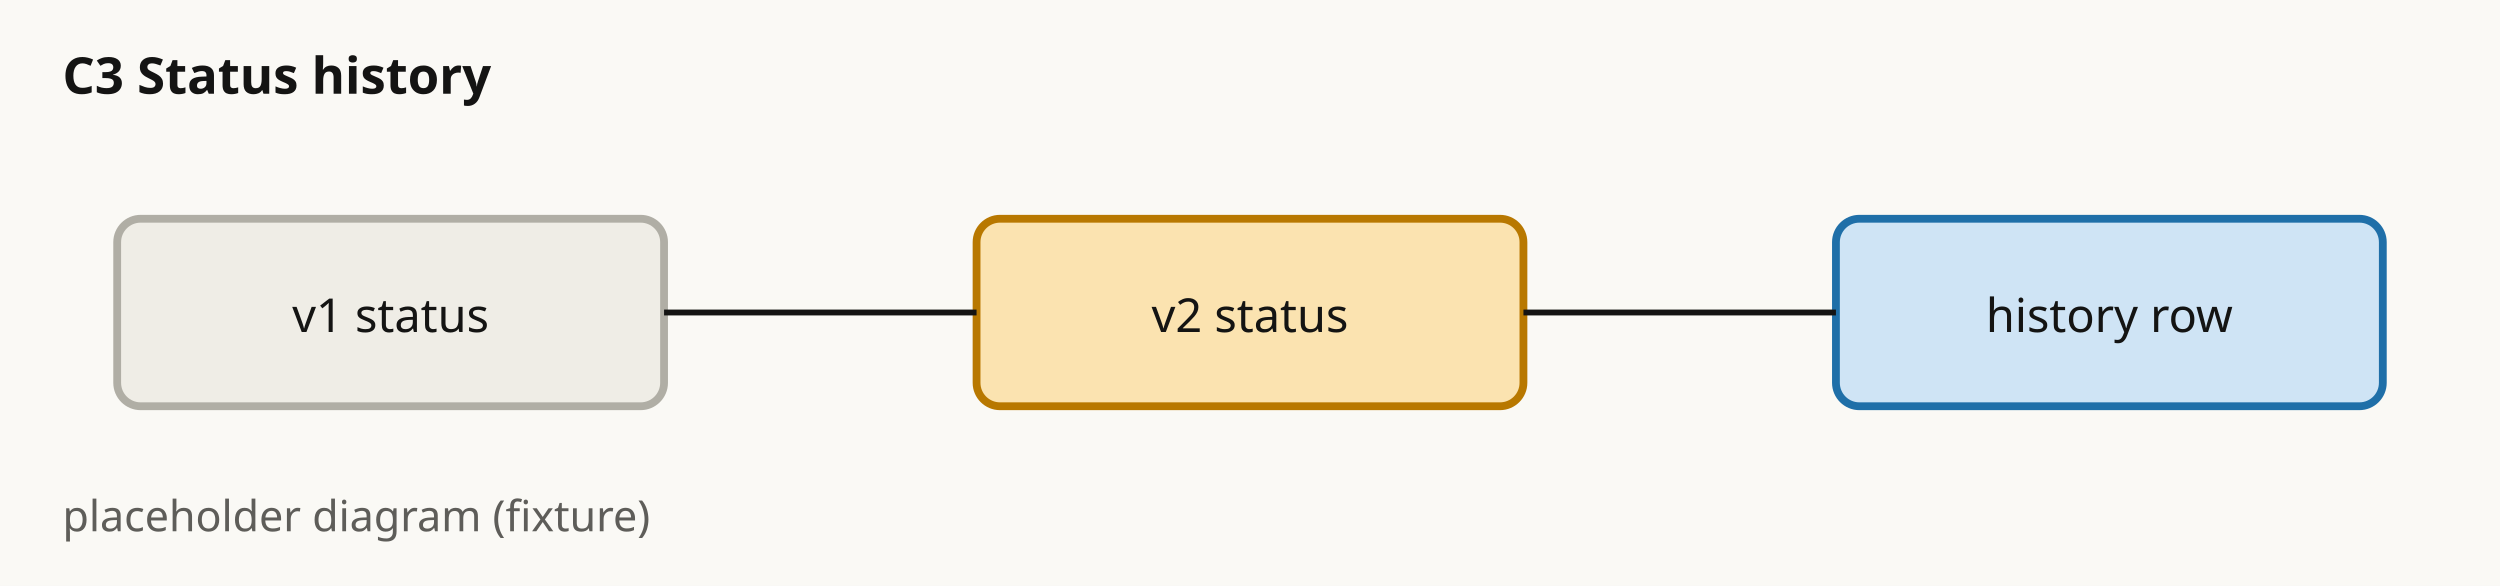
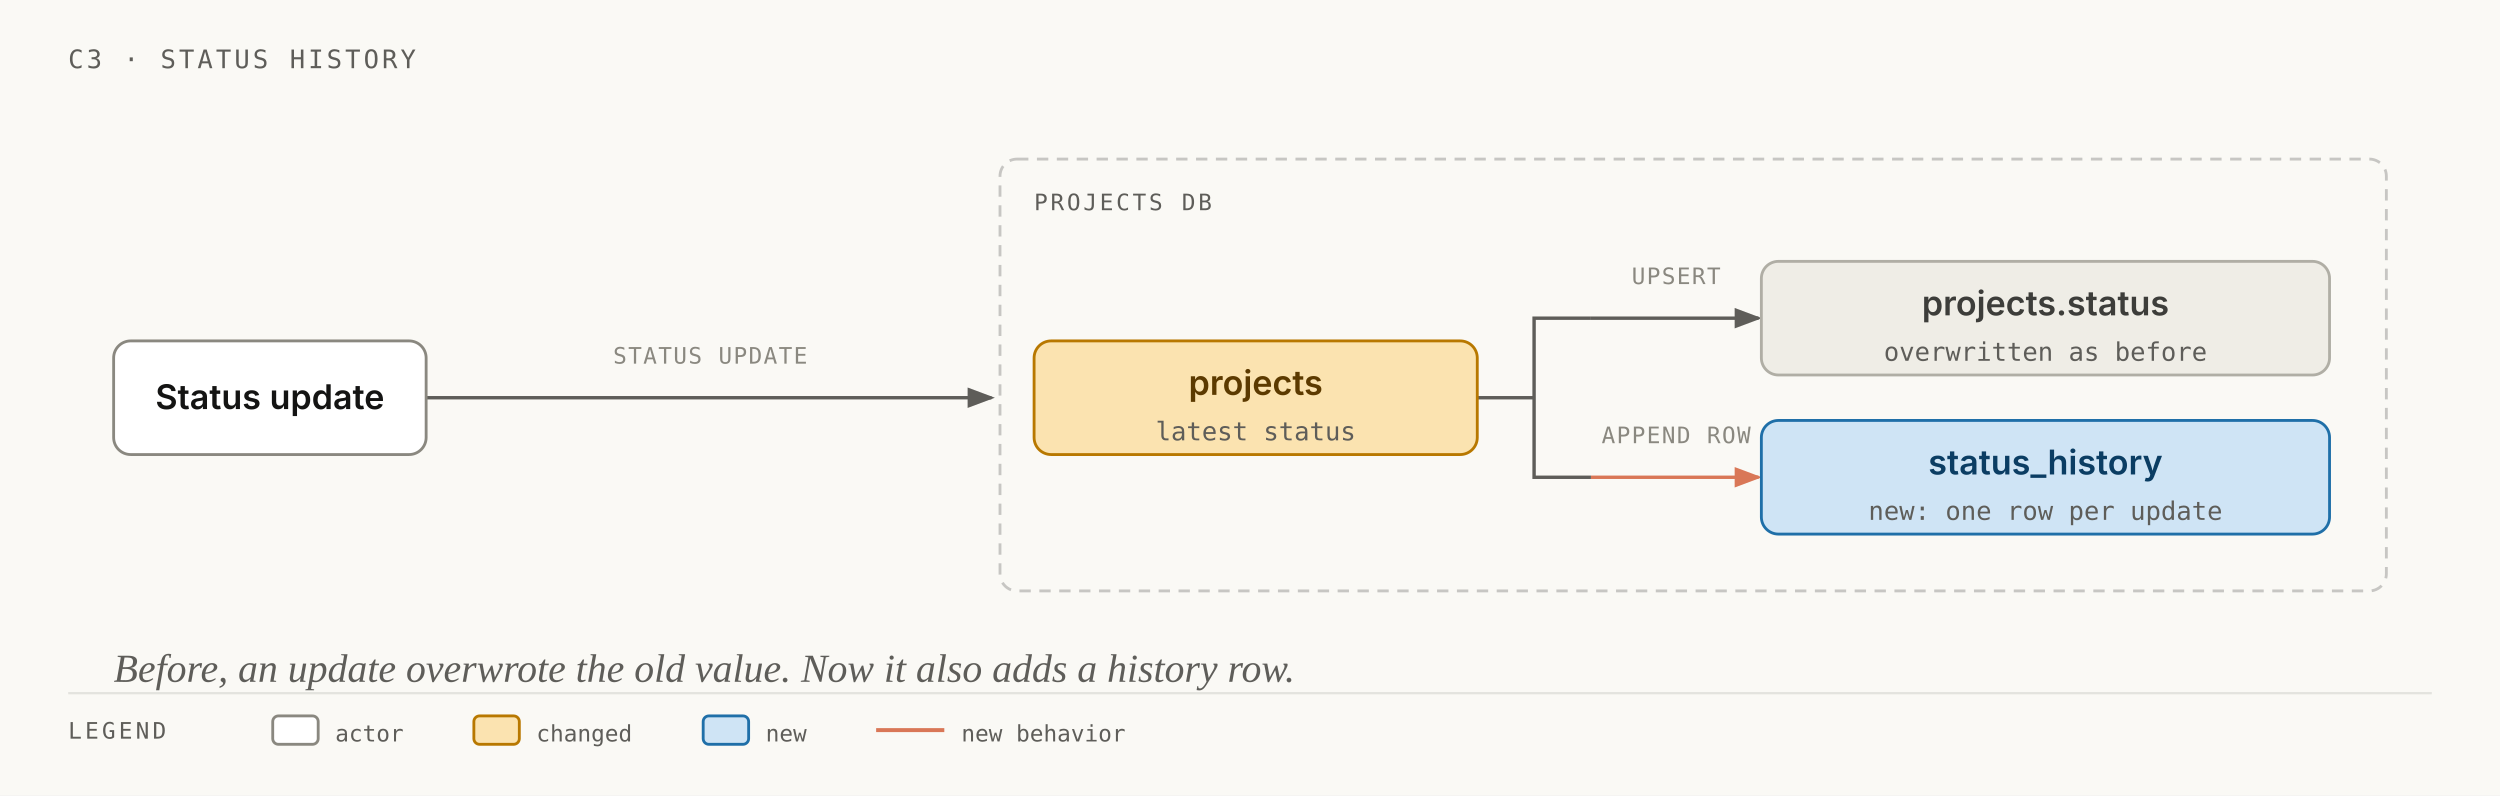
- <svg xmlns="http://www.w3.org/2000/svg" viewBox="0 0 640 150" width="640" height="150" role="img" aria-label="C3 Status history">
-   <rect width="640" height="150" fill="#FAF9F5" />
-   <text x="16" y="24" font-family="sans-serif" font-size="13" font-weight="600" fill="#141413">C3 Status history</text>
-   <g font-family="sans-serif" font-size="12" text-anchor="middle" fill="#141413">
-     <rect x="30" y="56" width="140" height="48" rx="6" fill="#EFEDE6" stroke="#B0AEA5" stroke-width="2" />
-     <text x="100" y="85">v1 status</text>
-     <rect x="250" y="56" width="140" height="48" rx="6" fill="#FBE3B0" stroke="#B87800" stroke-width="2" />
-     <text x="320" y="85">v2 status</text>
-     <rect x="470" y="56" width="140" height="48" rx="6" fill="#CFE4F5" stroke="#1F6FA8" stroke-width="2" />
-     <text x="540" y="85">history row</text>
-     <path d="M170 80 H250 M390 80 H470" stroke="#141413" stroke-width="1.5" fill="none" />
-   </g>
-   <text x="16" y="136" font-family="sans-serif" font-size="11" fill="#5E5D59">placeholder diagram (fixture)</text>
+ <svg xmlns="http://www.w3.org/2000/svg" viewBox="0 0 880 280" width="880" height="280" role="img" aria-labelledby="concept-c3-title concept-c3-desc">
+   <defs>
+     <marker id="concept-c3-arrow" markerWidth="8" markerHeight="6" refX="7" refY="3" orient="auto">
+       <polygon points="0 0, 8 3, 0 6" fill="#5E5D59" />
+     </marker>
+     <marker id="concept-c3-arrow-accent" markerWidth="8" markerHeight="6" refX="7" refY="3" orient="auto">
+       <polygon points="0 0, 8 3, 0 6" fill="#D97757" />
+     </marker>
+     <marker id="concept-c3-arrow-link" markerWidth="8" markerHeight="6" refX="7" refY="3" orient="auto">
+       <polygon points="0 0, 8 3, 0 6" fill="#1F6FA8" />
+     </marker>
+   </defs>
+   <rect width="100%" height="100%" fill="#FAF9F5" />
+   <text x="24" y="24" fill="#5E5D59" font-size="9" font-family="ui-monospace, 'Cascadia Mono', Consolas, monospace" text-anchor="start" letter-spacing="0.12em">C3 · STATUS HISTORY</text>
+   <rect x="352" y="56" width="488" height="152" rx="6" fill="none" stroke="rgba(20,20,19,0.22)" stroke-width="1" stroke-dasharray="4,3" />
+   <text x="364" y="74" fill="#5E5D59" font-size="8" font-family="ui-monospace, 'Cascadia Mono', Consolas, monospace" text-anchor="start" letter-spacing="0.12em">PROJECTS DB</text>
+   <line x1="150" y1="140" x2="349" y2="140" stroke="#5E5D59" stroke-width="1.2" marker-end="url(#concept-c3-arrow)" />
+   <rect x="212" y="119" width="76" height="12" rx="2" fill="#FAF9F5" />
+   <text x="250" y="128" fill="#8A8880" font-size="8" font-family="ui-monospace, 'Cascadia Mono', Consolas, monospace" text-anchor="middle" letter-spacing="0.06em">STATUS UPDATE</text>
+   <path d="M520 140 H560" fill="none" stroke="#5E5D59" stroke-width="0" />
+   <line x1="560" y1="112" x2="619" y2="112" stroke="#5E5D59" stroke-width="1.2" marker-end="url(#concept-c3-arrow)" />
+   <line x1="560" y1="168" x2="619" y2="168" stroke="#D97757" stroke-width="1.2" marker-end="url(#concept-c3-arrow-accent)" />
+   <path d="M520 140 H540 V112 H560 M540 140 V168 H560" fill="none" stroke="#5E5D59" stroke-width="1.2" />
+   <rect x="569" y="91" width="42" height="12" rx="2" fill="#FAF9F5" />
+   <text x="590" y="100" fill="#8A8880" font-size="8" font-family="ui-monospace, 'Cascadia Mono', Consolas, monospace" text-anchor="middle" letter-spacing="0.06em">UPSERT</text>
+   <rect x="559" y="147" width="62" height="12" rx="2" fill="#FAF9F5" />
+   <text x="590" y="156" fill="#8A8880" font-size="8" font-family="ui-monospace, 'Cascadia Mono', Consolas, monospace" text-anchor="middle" letter-spacing="0.06em">APPEND ROW</text>
+   <rect x="40" y="120" width="110" height="40" rx="6" fill="#FAF9F5" />
+   <rect x="40" y="120" width="110" height="40" rx="6" fill="#FFFFFF" stroke="#8A8880" stroke-width="1" />
+   <text x="95.0" y="144.0" fill="#141413" font-size="12" font-weight="600" font-family="Inter, 'IBM Plex Sans Thai', system-ui, -apple-system, 'Segoe UI', sans-serif" text-anchor="middle">Status update</text>
+   <rect x="364" y="120" width="156" height="40" rx="6" fill="#FAF9F5" />
+   <rect x="364" y="120" width="156" height="40" rx="6" fill="#FBE3B0" stroke="#B87800" stroke-width="1" />
+   <text x="442.0" y="139.0" fill="#5C3A00" font-size="12" font-weight="600" font-family="Inter, 'IBM Plex Sans Thai', system-ui, -apple-system, 'Segoe UI', sans-serif" text-anchor="middle">projects</text>
+   <text x="442.0" y="155.0" fill="#5E5D59" font-size="9" font-family="ui-monospace, 'Cascadia Mono', Consolas, monospace" text-anchor="middle">latest status</text>
+   <rect x="620" y="92" width="200" height="40" rx="6" fill="#FAF9F5" />
+   <rect x="620" y="92" width="200" height="40" rx="6" fill="#EFEDE6" stroke="#B0AEA5" stroke-width="1" />
+   <text x="720.0" y="111.0" fill="#3D3D3A" font-size="12" font-weight="600" font-family="Inter, 'IBM Plex Sans Thai', system-ui, -apple-system, 'Segoe UI', sans-serif" text-anchor="middle">projects.status</text>
+   <text x="720.0" y="127.0" fill="#5E5D59" font-size="9" font-family="ui-monospace, 'Cascadia Mono', Consolas, monospace" text-anchor="middle">overwritten as before</text>
+   <rect x="620" y="148" width="200" height="40" rx="6" fill="#FAF9F5" />
+   <rect x="620" y="148" width="200" height="40" rx="6" fill="#CFE4F5" stroke="#1F6FA8" stroke-width="1" />
+   <text x="720.0" y="167.0" fill="#0B3D63" font-size="12" font-weight="600" font-family="Inter, 'IBM Plex Sans Thai', system-ui, -apple-system, 'Segoe UI', sans-serif" text-anchor="middle">status_history</text>
+   <text x="720.0" y="183.0" fill="#5E5D59" font-size="9" font-family="ui-monospace, 'Cascadia Mono', Consolas, monospace" text-anchor="middle">new: one row per update</text>
+   <text x="40" y="240" fill="#5E5D59" font-size="14" font-family="'Source Serif 4', Georgia, 'Times New Roman', serif" text-anchor="start" font-style="italic">Before, an update overwrote the old value. Now it also adds a history row.</text>
+   <line x1="24" y1="244" x2="856" y2="244" stroke="rgba(20,20,19,0.10)" stroke-width="0.8" />
+   <text x="24" y="260" fill="#5E5D59" font-size="8" font-family="ui-monospace, 'Cascadia Mono', Consolas, monospace" text-anchor="start" letter-spacing="0.14em">LEGEND</text>
+   <rect x="96" y="252" width="16" height="10" rx="2" fill="#FFFFFF" stroke="#8A8880" />
+   <text x="118" y="261" fill="#5E5D59" font-size="8" font-family="ui-monospace, 'Cascadia Mono', Consolas, monospace" text-anchor="start">actor</text>
+   <rect x="166.8" y="252" width="16" height="10" rx="2" fill="#FBE3B0" stroke="#B87800" />
+   <text x="188.8" y="261" fill="#5E5D59" font-size="8" font-family="ui-monospace, 'Cascadia Mono', Consolas, monospace" text-anchor="start">changed</text>
+   <rect x="247.52" y="252" width="16" height="10" rx="2" fill="#CFE4F5" stroke="#1F6FA8" />
+   <text x="269.52" y="261" fill="#5E5D59" font-size="8" font-family="ui-monospace, 'Cascadia Mono', Consolas, monospace" text-anchor="start">new</text>
+   <line x1="308.4" y1="257" x2="332.4" y2="257" stroke="#D97757" stroke-width="1.4" />
+   <text x="338.4" y="261" fill="#5E5D59" font-size="8" font-family="ui-monospace, 'Cascadia Mono', Consolas, monospace" text-anchor="start">new behavior</text>
</svg>
